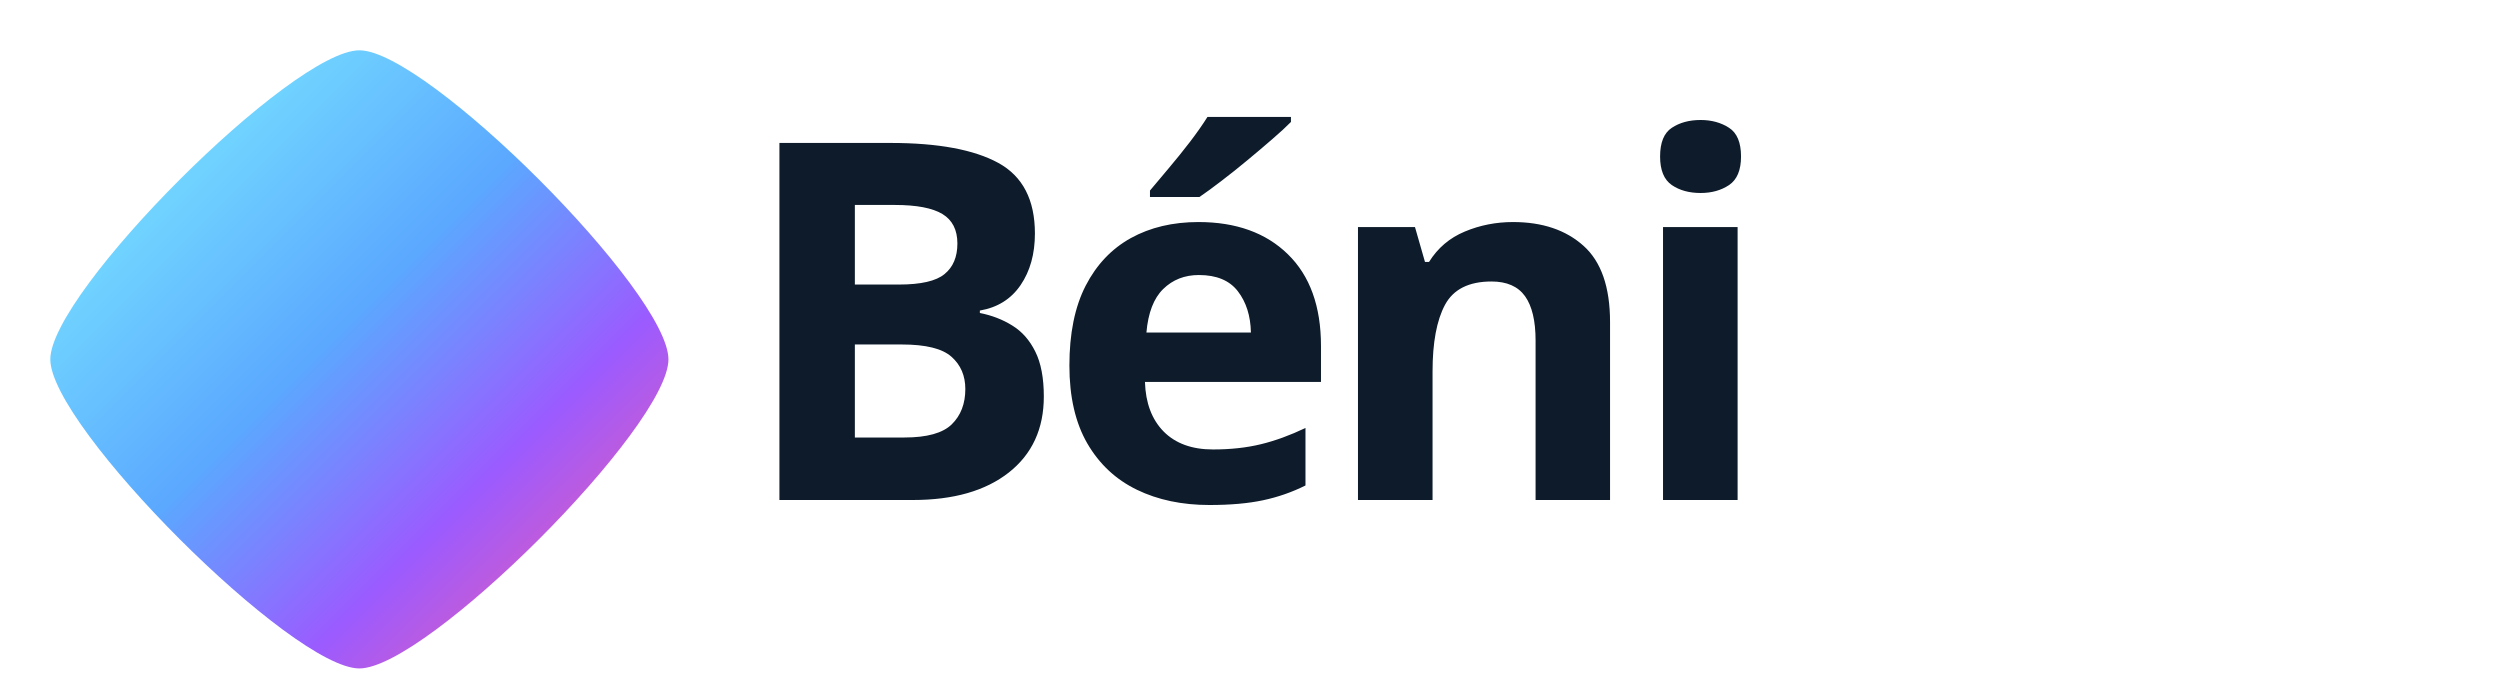
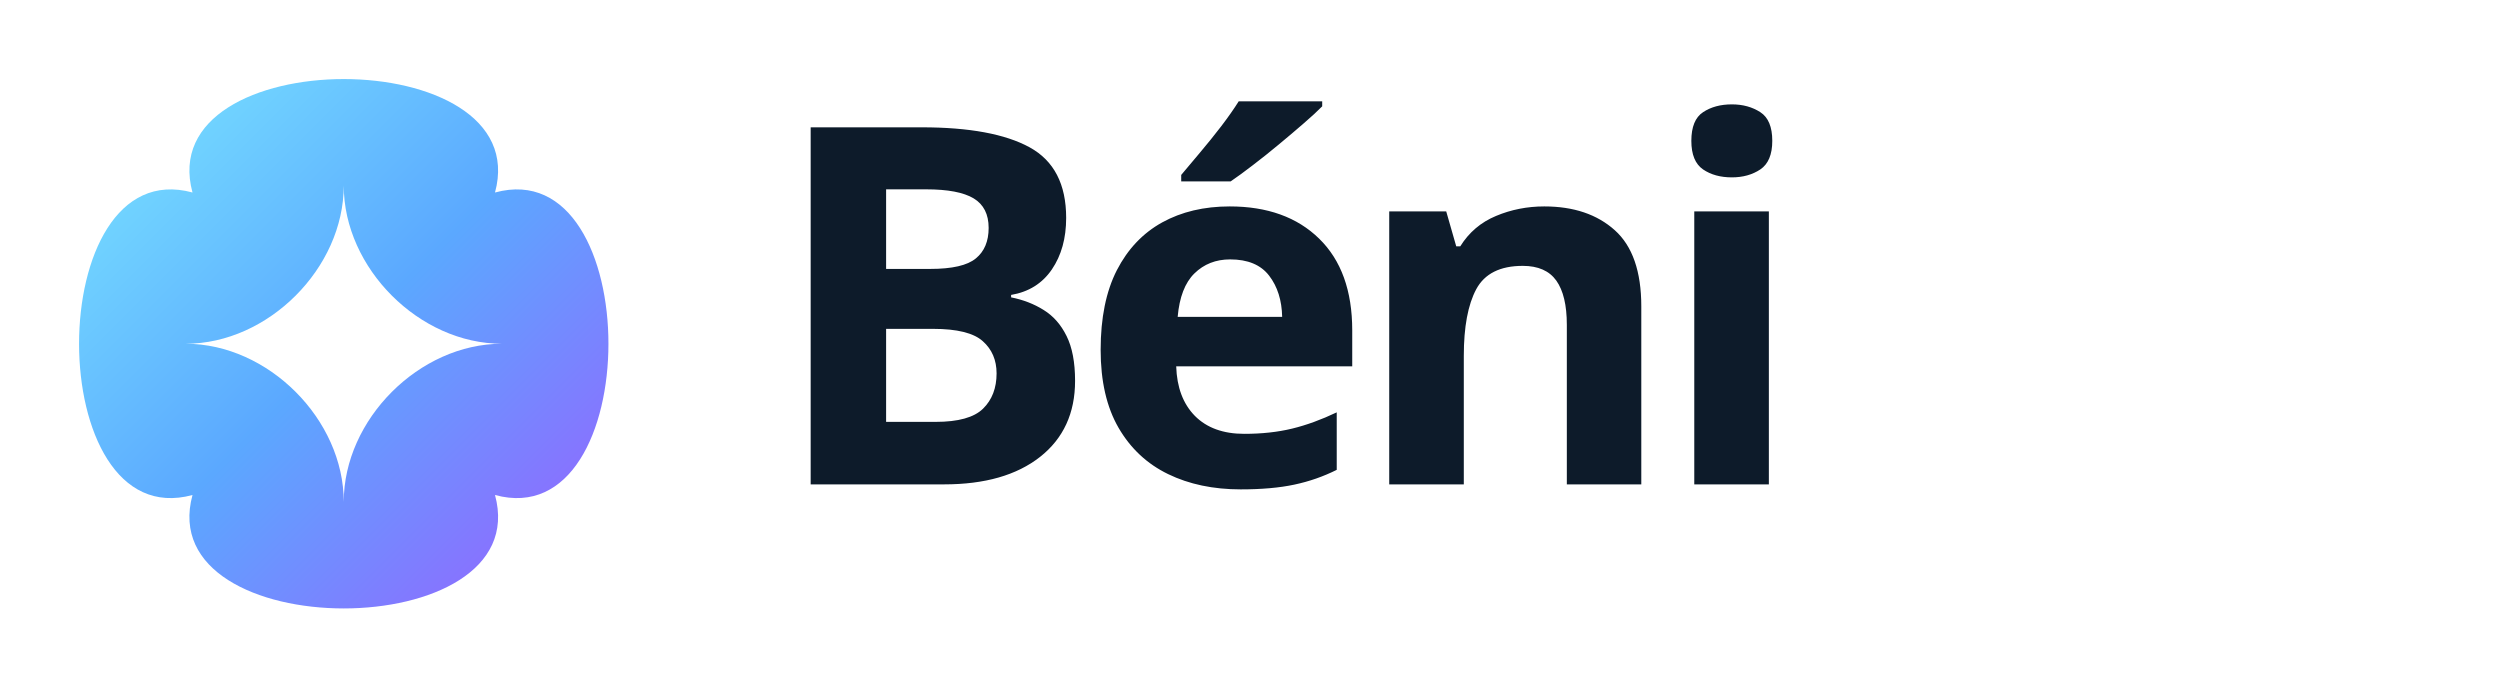
<svg xmlns="http://www.w3.org/2000/svg" viewBox="0 0 320 88">
  <defs>
-     <linearGradient id="g" x1="10%" y1="10%" x2="90%" y2="90%">
+     <linearGradient id="g" x1="0%" y1="0%" x2="100%" y2="100%">
      <stop offset="0%" stop-color="#7AE7FF" />
-       <stop offset="45%" stop-color="#5BA8FF" />
-       <stop offset="75%" stop-color="#9B5BFF" />
-       <stop offset="100%" stop-color="#E55BB8" />
+       <stop offset="50%" stop-color="#5BA8FF" />
+       <stop offset="100%" stop-color="#9B5BFF" />
    </linearGradient>
  </defs>
-   <g transform="translate(3,3) scale(0.86)">
-     <path d="M50 4 C60 4 96 40 96 50 C96 60 60 96 50 96 C40 96 4 60 4 50 C4 40 40 4 50 4 Z" fill="url(#g)" />
+   <g transform="scale(0.88)">
+     <path fill-rule="evenodd" fill="url(#g)" d="M 72 28 C 94 22, 94 78, 72 72 C 78 94, 22 94, 28 72 C 6 78, 6 22, 28 28 C 22 6, 78 6, 72 28 Z M 50 27 C 50 39 61 50 73 50 C 61 50 50 61 50 73 C 50 61 39 50 27 50 C 39 50 50 39 50 27 Z" />
  </g>
-   <text x="94" y="64" font-family="Manrope, system-ui, sans-serif" font-weight="800" font-size="64" fill="#0D1B2A" letter-spacing="-3">Béni</text>
+   <text x="98" y="62" font-family="Manrope, system-ui, sans-serif" font-weight="800" font-size="64" fill="#0D1B2A" letter-spacing="-3">Béni</text>
</svg>
